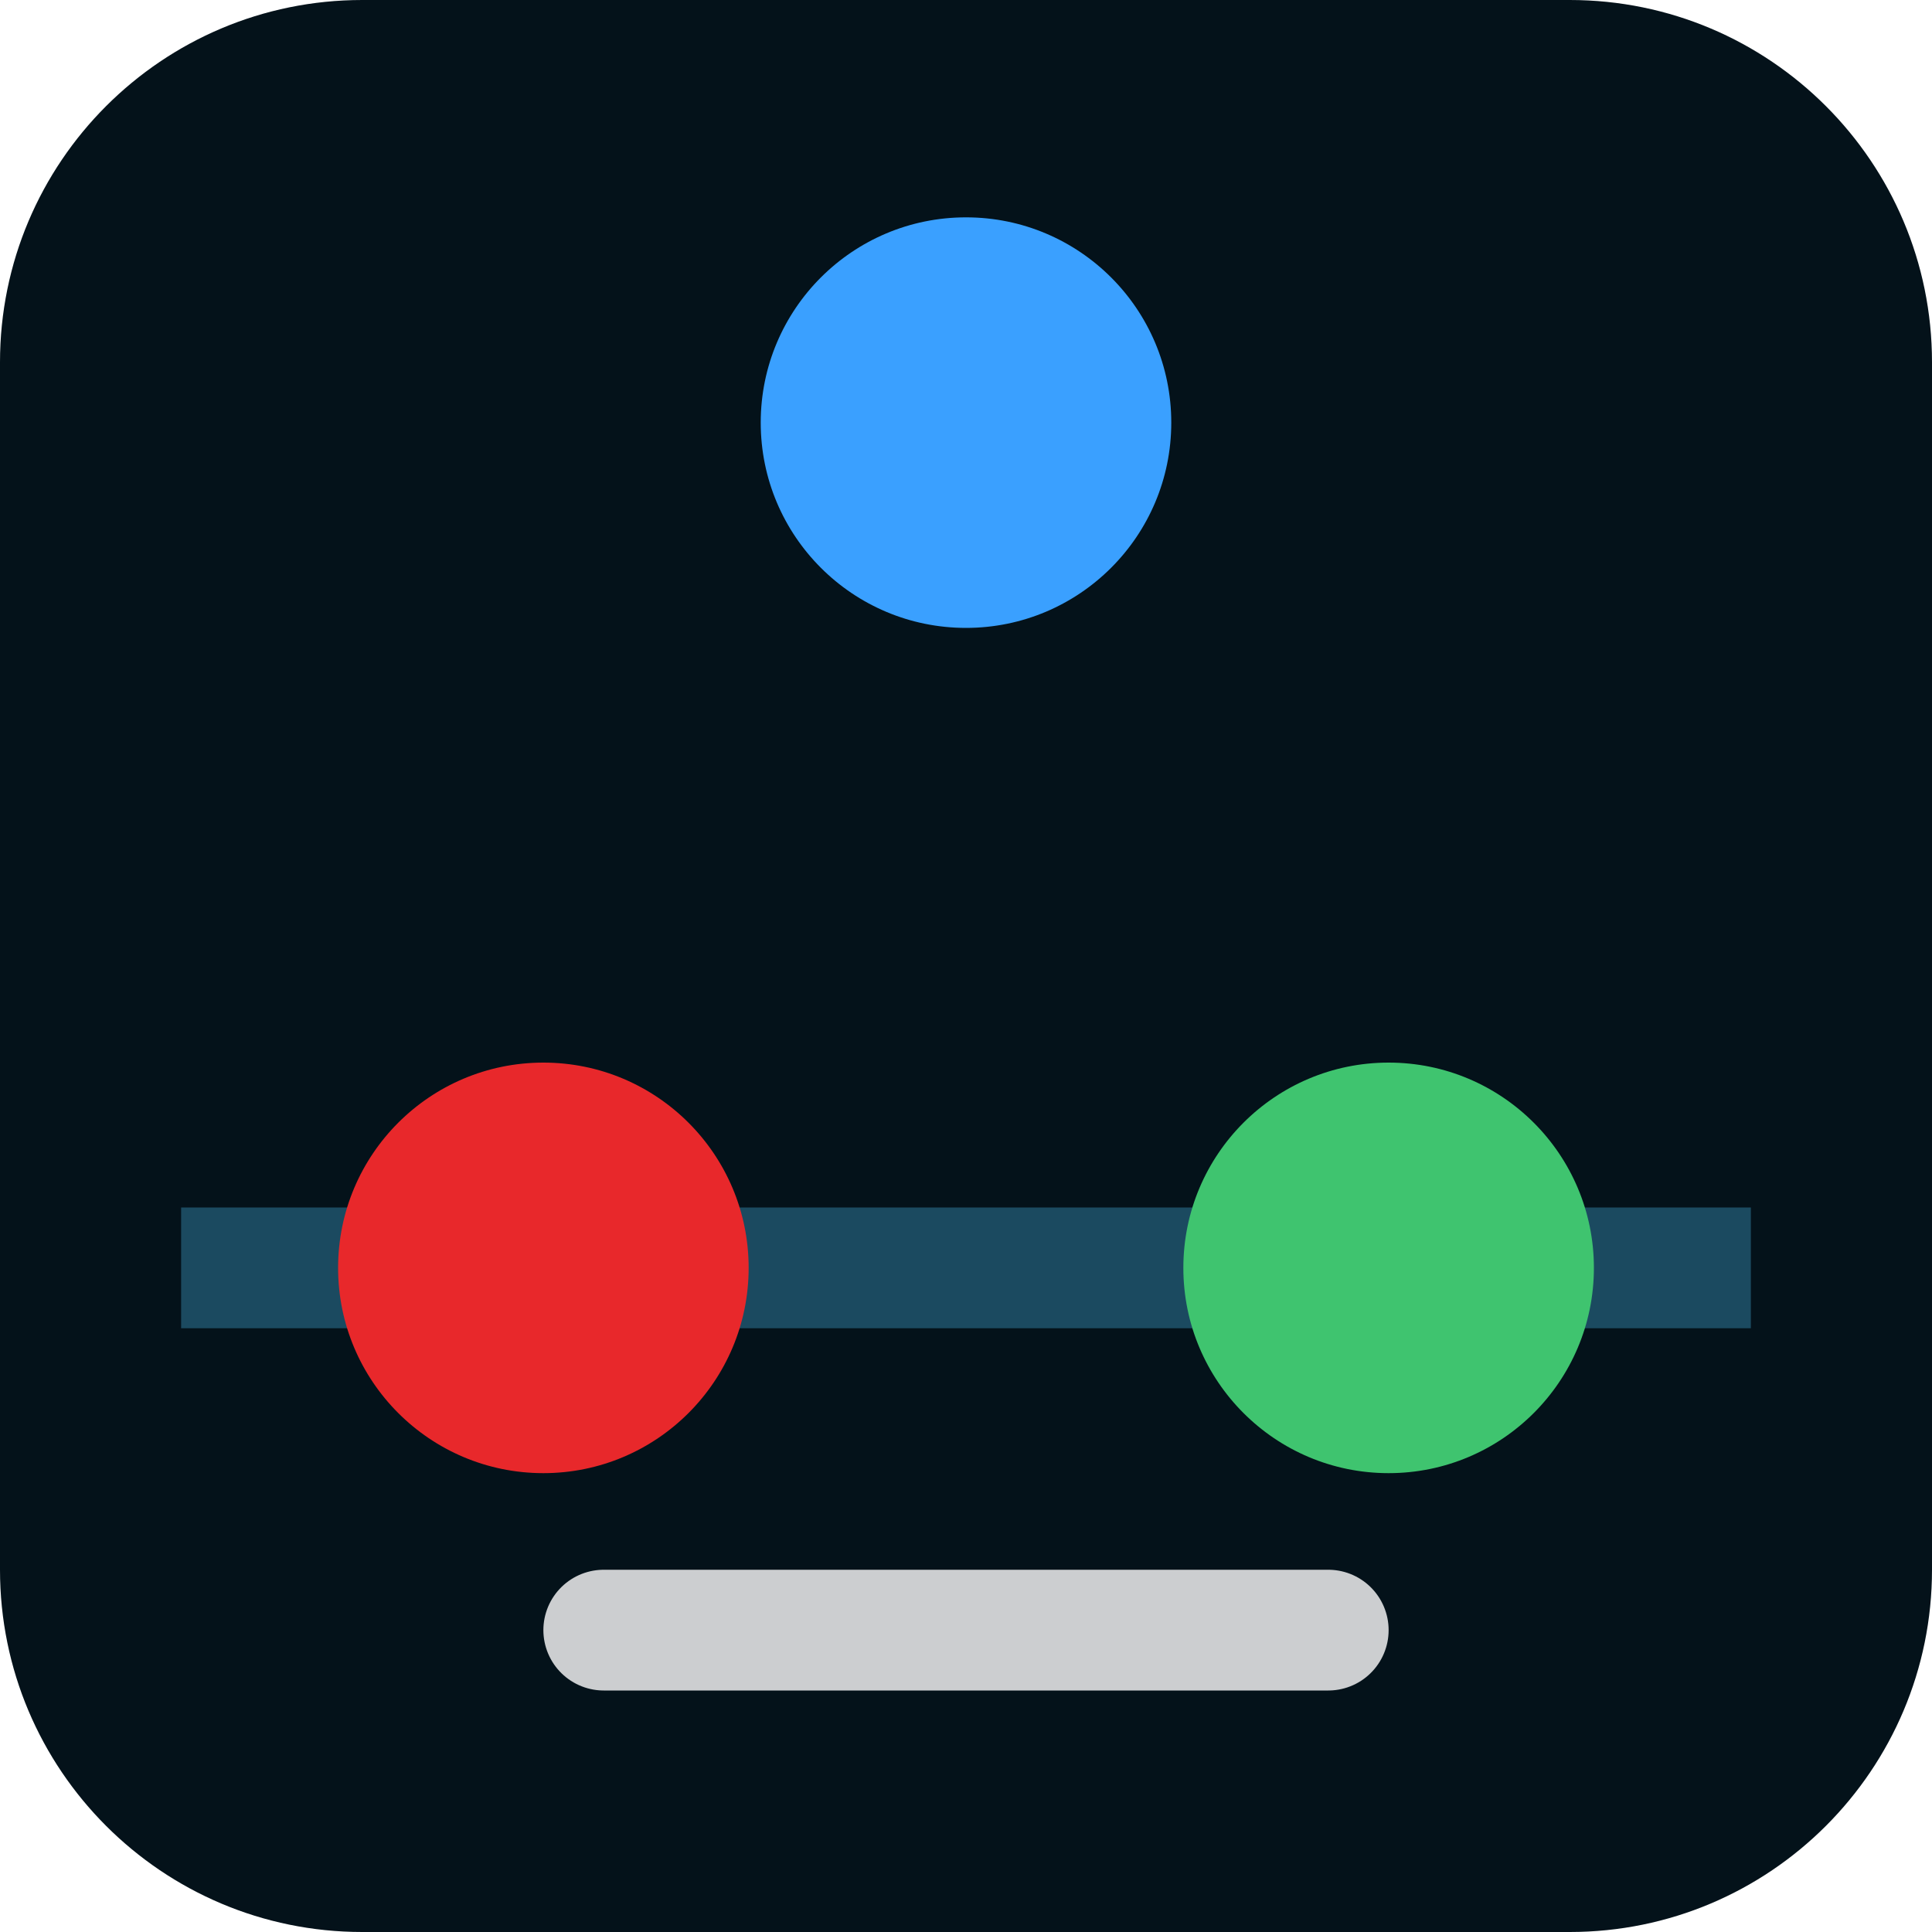
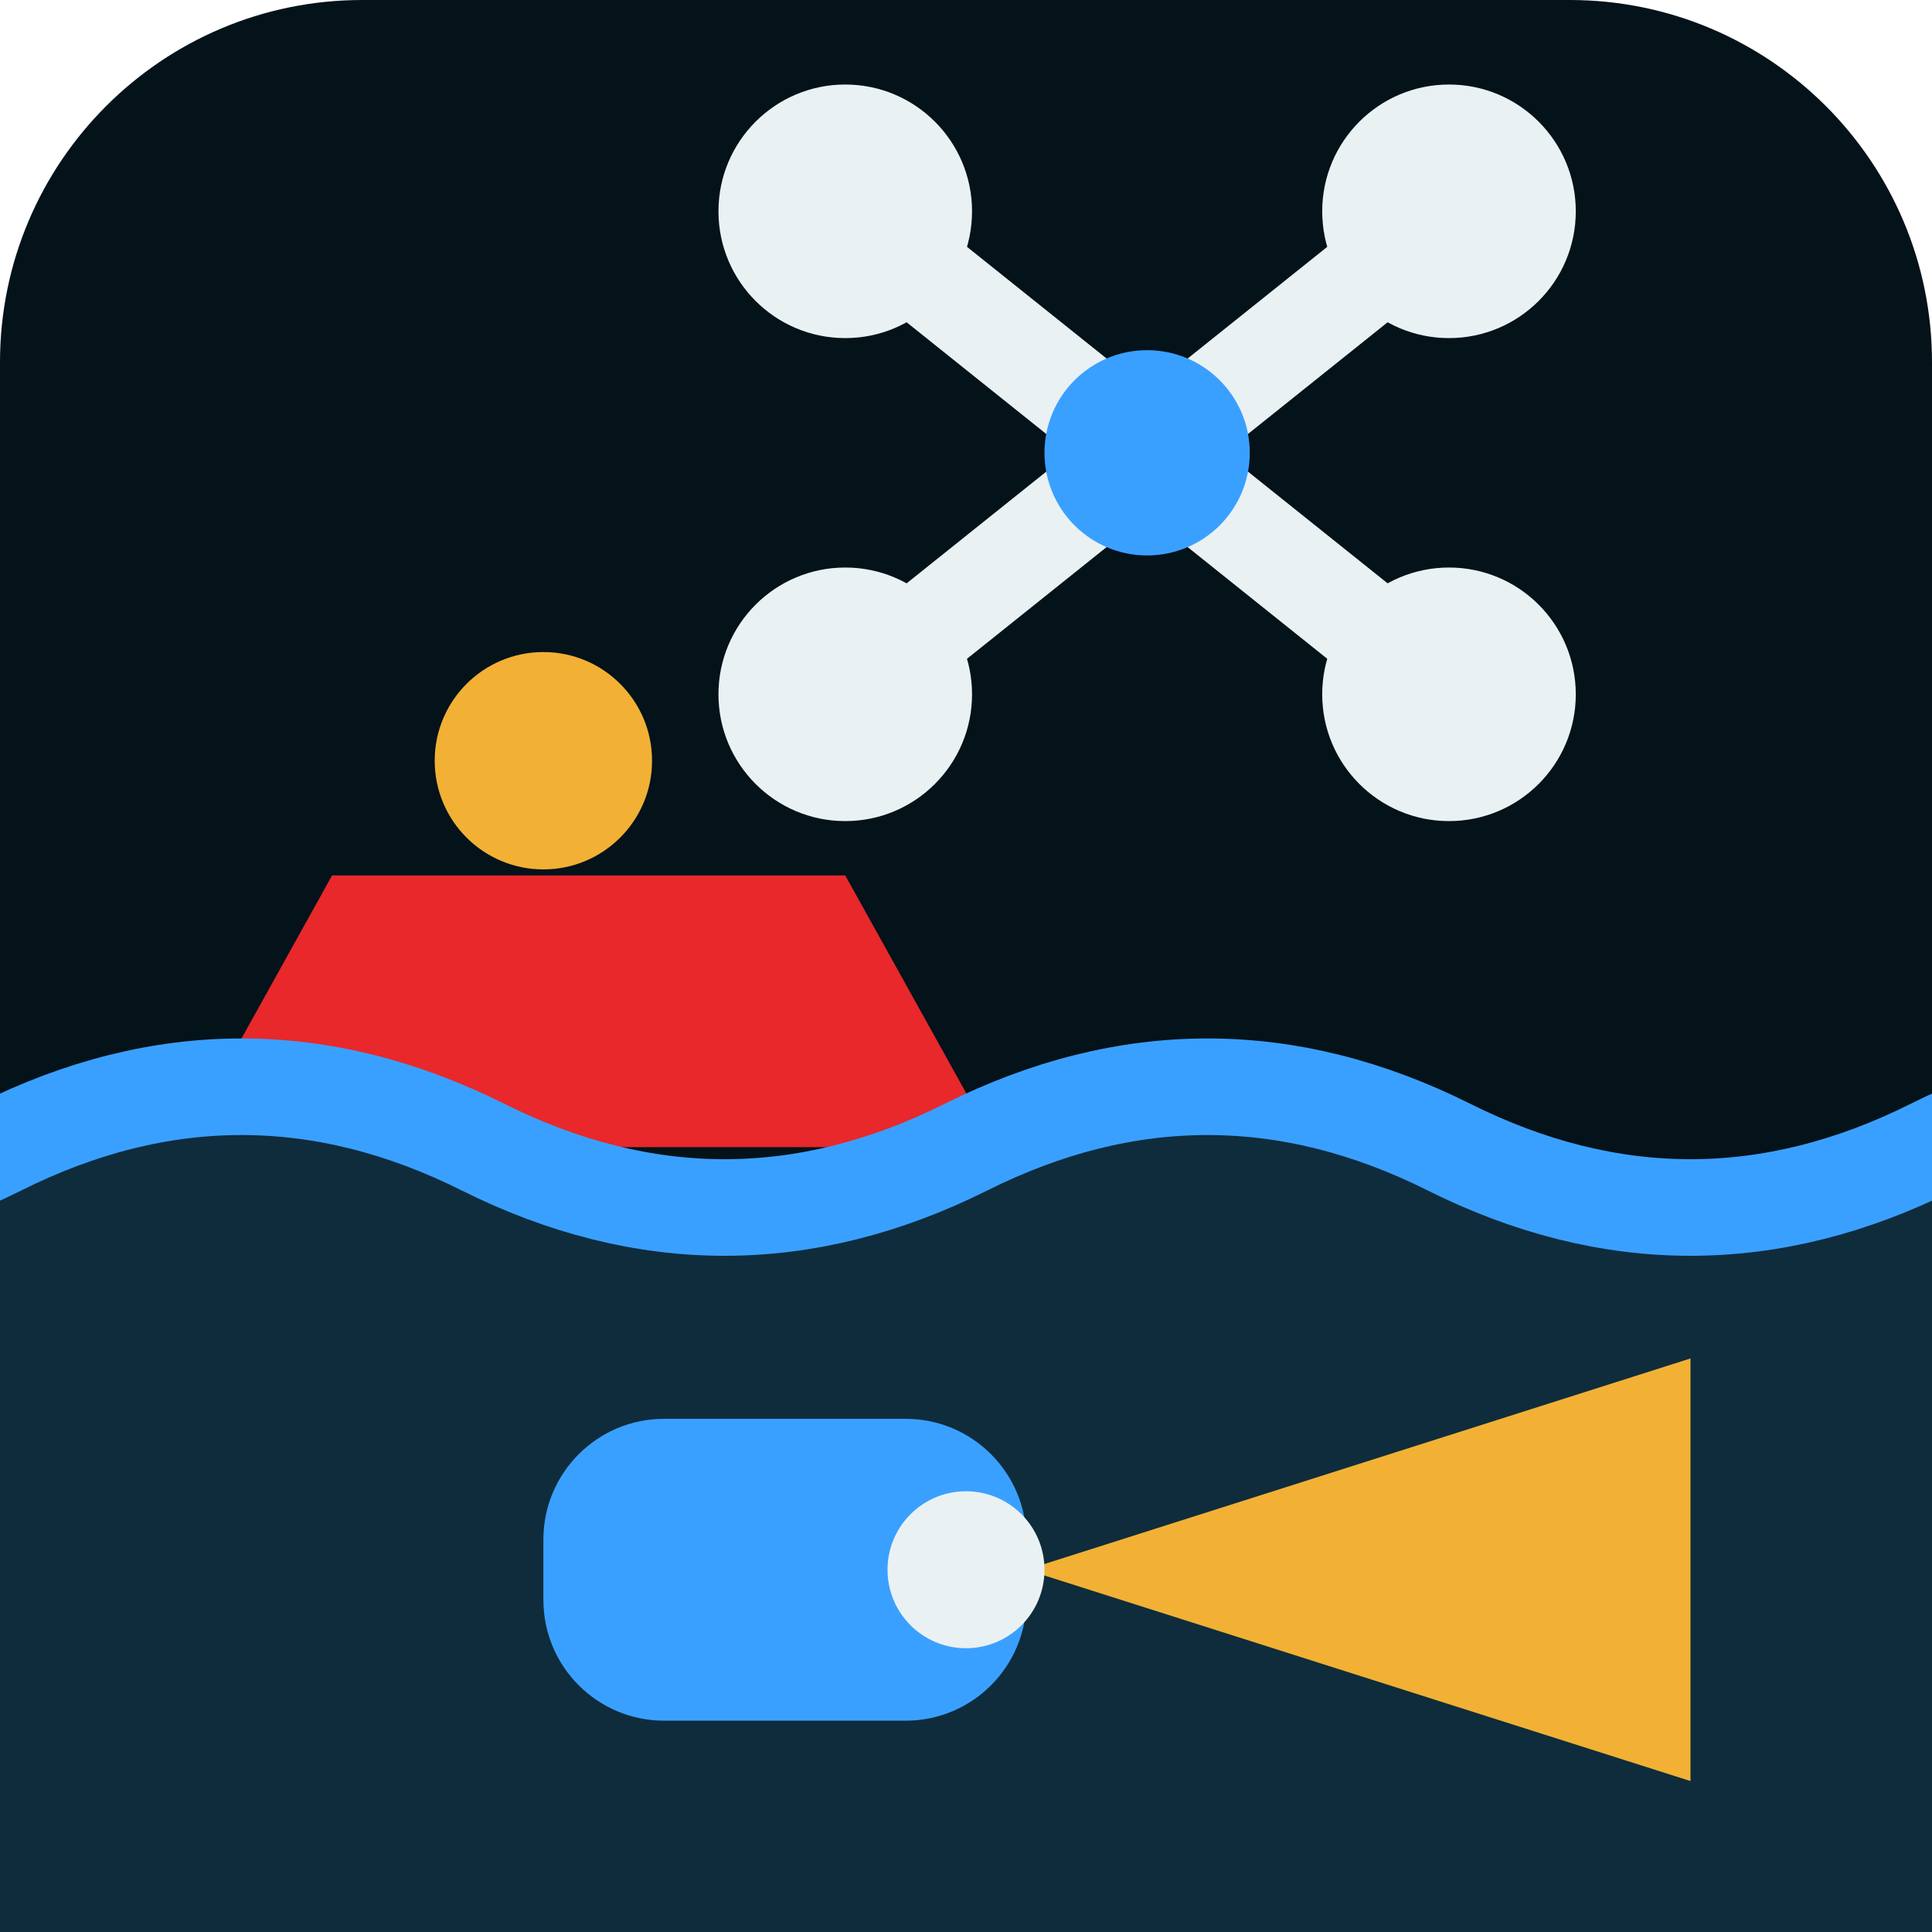
<svg xmlns="http://www.w3.org/2000/svg" viewBox="0 0 32 32">
  <rect width="32" height="32" rx="6" fill="#04121a" />
-   <path d="M3 21h26" stroke="#1b4a60" stroke-width="2" />
-   <circle cx="16" cy="7" r="3.4" fill="#3aa0ff" />
-   <circle cx="9" cy="21" r="3.4" fill="#e8282b" />
-   <circle cx="23" cy="21" r="3.4" fill="#3fc46f" />
-   <path d="M10 27h12" stroke="#ccced0" stroke-width="2" stroke-linecap="round" />
+   <g id="quad">
+     <path d="M14 3.5 L24 11.5 M24 3.5 L14 11.5" stroke="#eaf1f3" stroke-width="1.6" stroke-linecap="round" />
+     <circle cx="14" cy="3.5" r="2.1" fill="#eaf1f3" />
+     <circle cx="24" cy="3.5" r="2.1" fill="#eaf1f3" />
+     <circle cx="14" cy="11.5" r="2.1" fill="#eaf1f3" />
+     <circle cx="24" cy="11.5" r="2.1" fill="#eaf1f3" />
+     <circle cx="19" cy="7.5" r="1.7" fill="#3aa0ff" />
+     <animateTransform attributeName="transform" type="translate" values="0 0;0 -1;0 0;0 1;0 0" dur="2s" repeatCount="indefinite" />
+   </g>
+   <circle id="light" cx="9" cy="12.6" r="1.8" fill="#f2b134">
+     <animate attributeName="opacity" values="1;1;0.15;0.15;1" keyTimes="0;0.49;0.5;0.99;1" dur="2s" repeatCount="indefinite" />
+   </circle>
+   <path d="M3 19 L5.5 14.5 H14 L16.5 19 Z" fill="#e8282b" />
+   <g id="wave">
+     <path d="M-16 19 q4 -2 8 0 t8 0 t8 0 t8 0 t8 0 t8 0 t8 0 t8 0 V32 H-16 Z" fill="#0e2c3c" />
+     <path d="M-16 19 q4 -2 8 0 t8 0 t8 0 t8 0 t8 0 t8 0 t8 0 t8 0" fill="none" stroke="#3aa0ff" stroke-width="1.6" />
+     <animateTransform attributeName="transform" type="translate" from="0 0" to="-16 0" dur="2s" repeatCount="indefinite" />
+   </g>
+   <path id="lamp" d="M17 26 L28 22.5 L28 29.5 Z" fill="#f2b134">
+     <animate attributeName="opacity" values="0.25;0.7;0.25" dur="2s" repeatCount="indefinite" />
+   </path>
+   <rect x="9" y="23.5" width="8" height="5" rx="2" fill="#3aa0ff" />
+   <circle cx="16" cy="26" r="1.3" fill="#eaf1f3" />
</svg>
